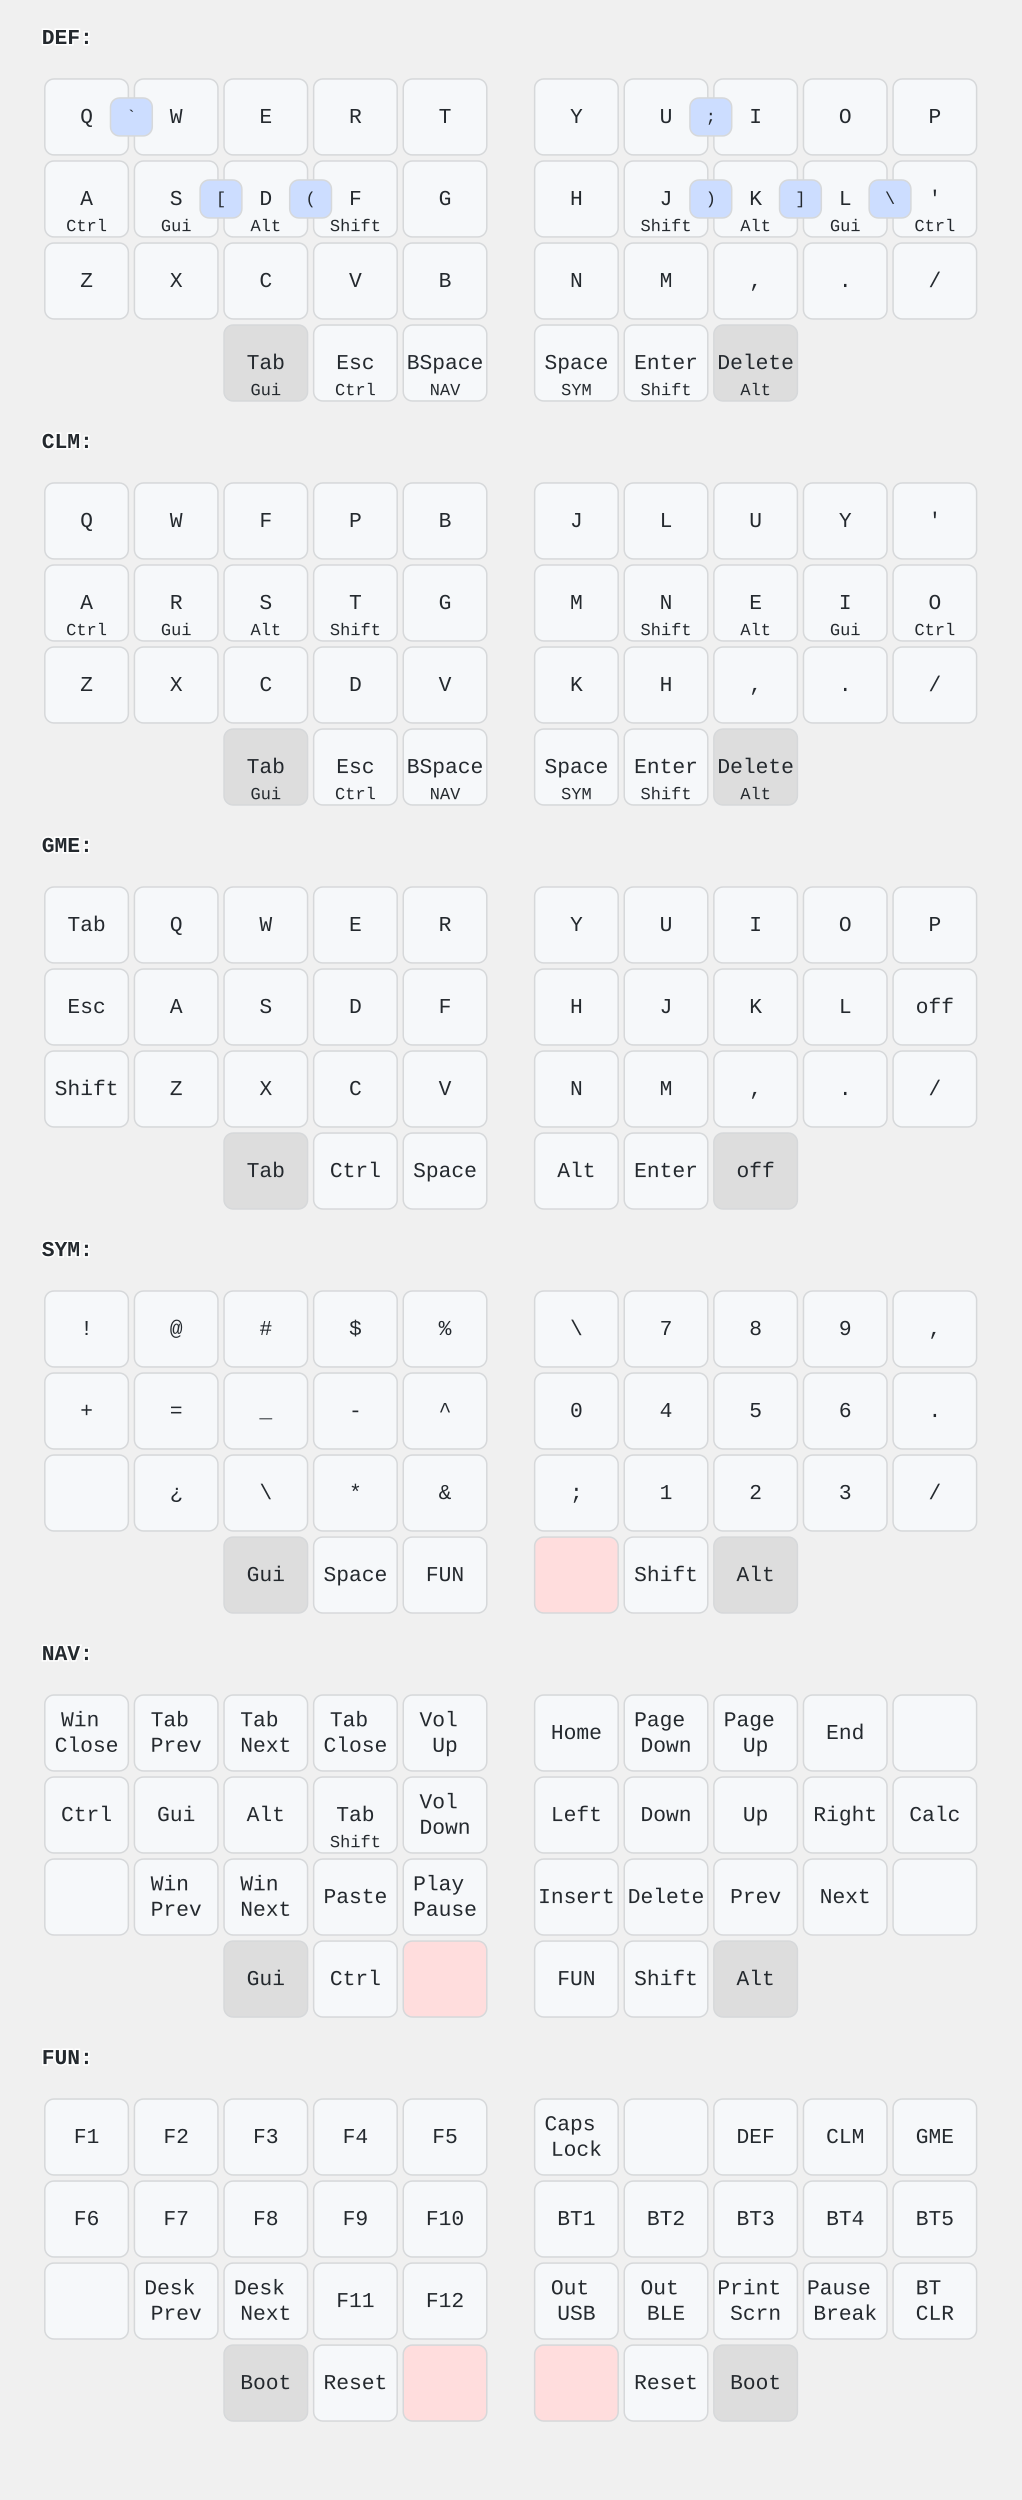
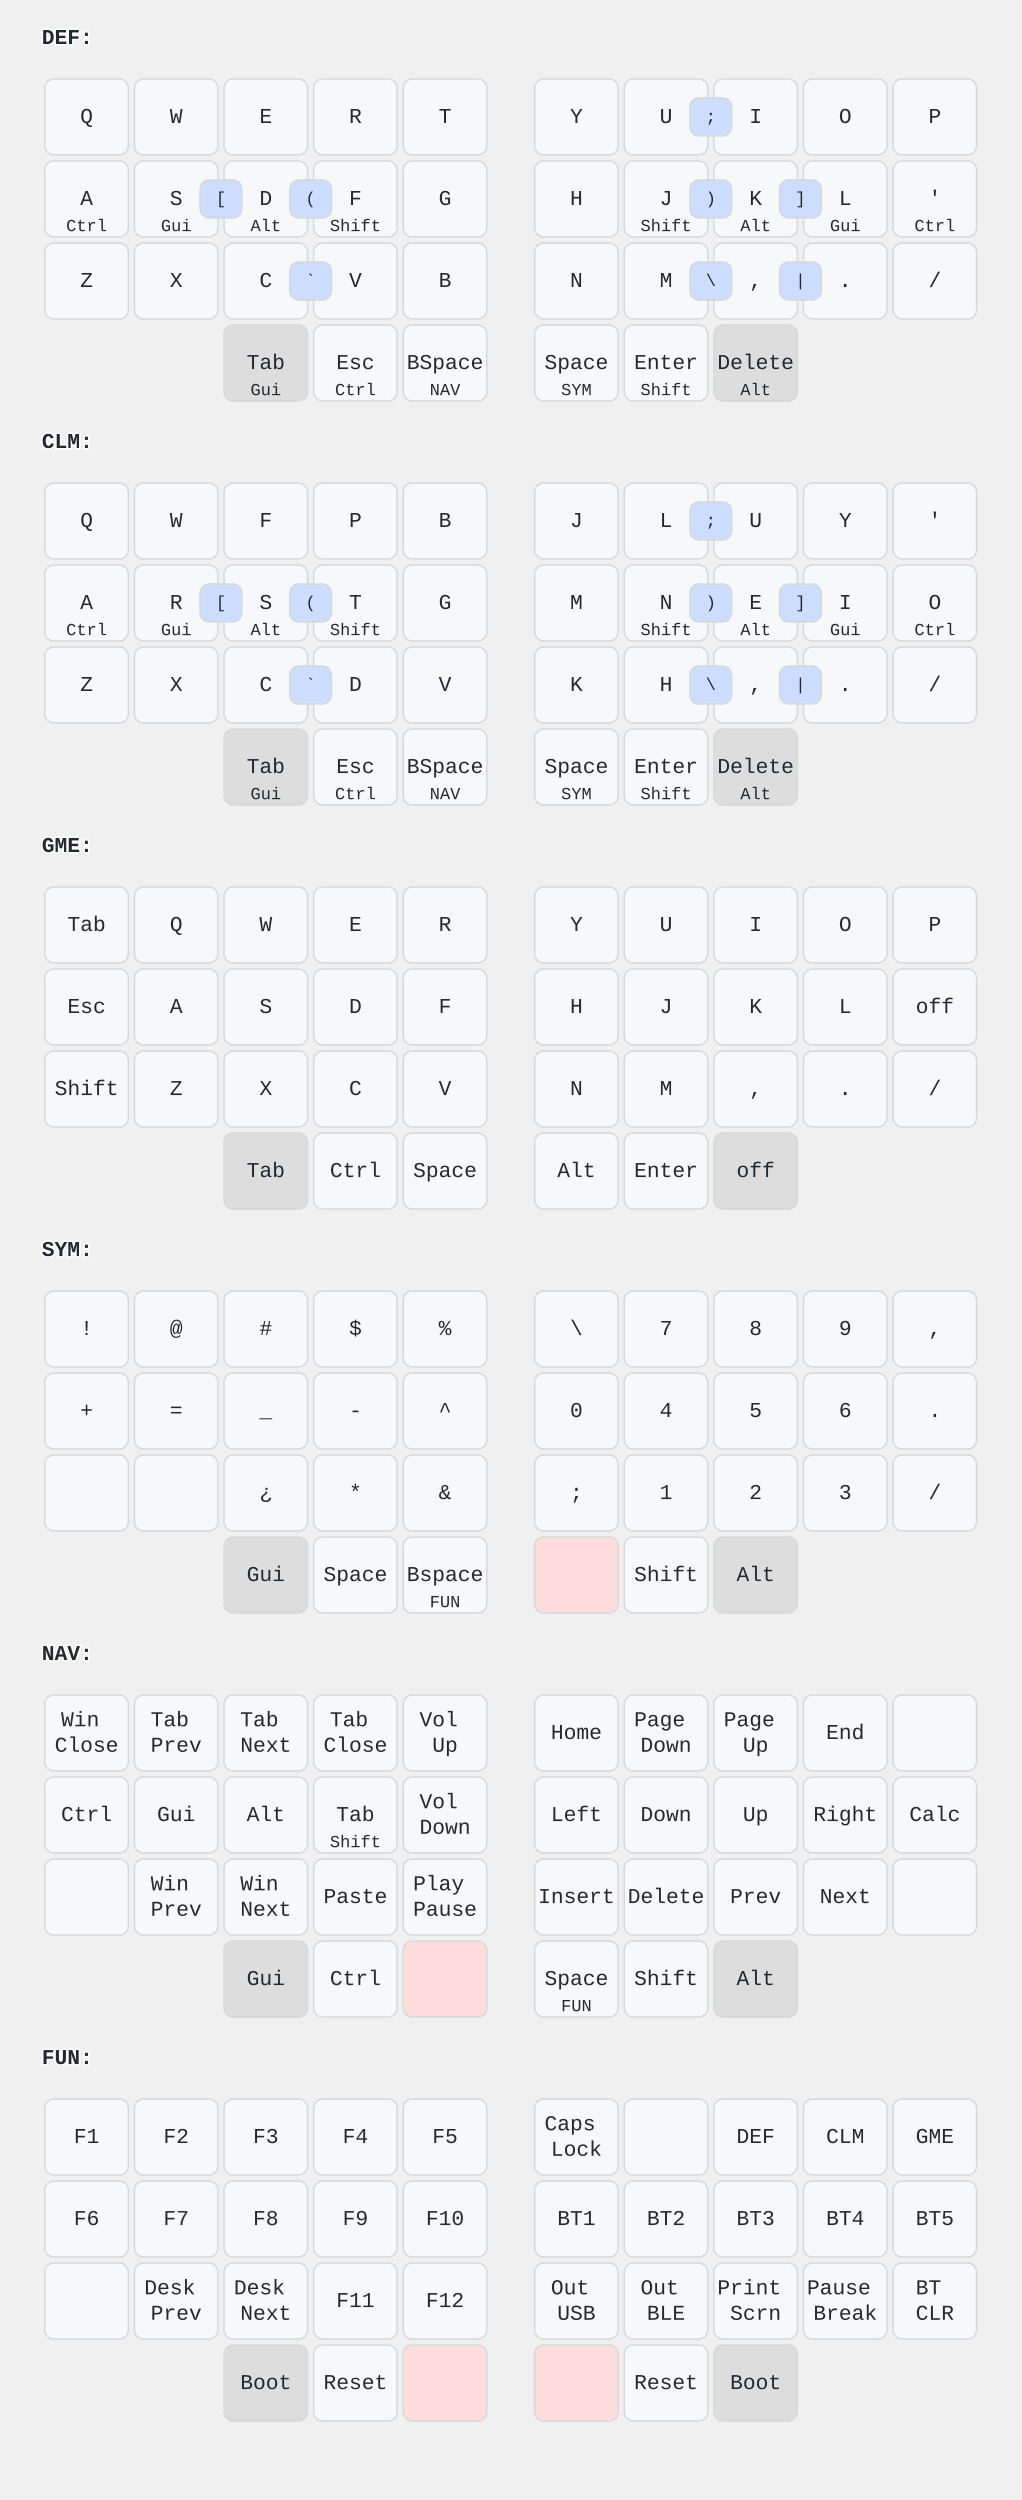
<svg xmlns="http://www.w3.org/2000/svg" width="672.5" height="1646" viewBox="0 0 672.5 1646">
  <style>
    svg {
        font-family: SFMono-Regular,Consolas,Liberation Mono,Menlo,monospace;
        font-size: 14px;
        font-kerning: normal;
        text-rendering: optimizeLegibility;
        fill: #24292e;
    }

    rect {
        fill: #f6f8fa;
        stroke: #d6d8da;
        stroke-width: 1;
    }

    .held {
        fill: #fdd;
    }

    .combo {
        fill: #cdf;
    }

    .ghost {
        fill: #ddd;
    }

    text {
        text-anchor: middle;
        dominant-baseline: middle;
    }

    .label {
        font-weight: bold;
        text-anchor: start;
        stroke: white;
        stroke-width: 2;
        paint-order: stroke;
    }

    .small {
        font-size: 80%;
    }
</style>
  <text x="27.5" y="25.0" class="label">DEF:</text>
  <rect rx="6" ry="6" x="29.5" y="52" width="55" height="50" />
  <text x="57.0" y="77.0">Q</text>
  <rect rx="6" ry="6" x="88.5" y="52" width="55" height="50" />
  <text x="116.0" y="77.0">W</text>
  <rect rx="6" ry="6" x="147.5" y="52" width="55" height="50" />
  <text x="175.0" y="77.0">E</text>
  <rect rx="6" ry="6" x="206.5" y="52" width="55" height="50" />
  <text x="234.0" y="77.0">R</text>
  <rect rx="6" ry="6" x="265.5" y="52" width="55" height="50" />
  <text x="293.0" y="77.0">T</text>
  <rect rx="6" ry="6" x="29.5" y="106" width="55" height="50" />
  <text x="57.0" y="131.0">A</text>
  <text x="57.0" y="149.0" class="small">Ctrl</text>
  <rect rx="6" ry="6" x="88.5" y="106" width="55" height="50" />
  <text x="116.0" y="131.0">S</text>
  <text x="116.0" y="149.0" class="small">Gui</text>
  <rect rx="6" ry="6" x="147.5" y="106" width="55" height="50" />
  <text x="175.0" y="131.0">D</text>
  <text x="175.0" y="149.0" class="small">Alt</text>
  <rect rx="6" ry="6" x="206.5" y="106" width="55" height="50" />
  <text x="234.0" y="131.0">F</text>
  <text x="234.0" y="149.0" class="small">Shift</text>
  <rect rx="6" ry="6" x="265.5" y="106" width="55" height="50" />
  <text x="293.0" y="131.0">G</text>
  <rect rx="6" ry="6" x="29.5" y="160" width="55" height="50" />
  <text x="57.0" y="185.0">Z</text>
  <rect rx="6" ry="6" x="88.5" y="160" width="55" height="50" />
  <text x="116.0" y="185.0">X</text>
  <rect rx="6" ry="6" x="147.5" y="160" width="55" height="50" />
  <text x="175.0" y="185.0">C</text>
  <rect rx="6" ry="6" x="206.5" y="160" width="55" height="50" />
  <text x="234.0" y="185.0">V</text>
  <rect rx="6" ry="6" x="265.5" y="160" width="55" height="50" />
  <text x="293.0" y="185.0">B</text>
  <rect rx="6" ry="6" x="352.0" y="52" width="55" height="50" />
  <text x="379.5" y="77.0">Y</text>
  <rect rx="6" ry="6" x="411.0" y="52" width="55" height="50" />
  <text x="438.5" y="77.0">U</text>
  <rect rx="6" ry="6" x="470.0" y="52" width="55" height="50" />
  <text x="497.5" y="77.0">I</text>
  <rect rx="6" ry="6" x="529.0" y="52" width="55" height="50" />
  <text x="556.5" y="77.0">O</text>
  <rect rx="6" ry="6" x="588.0" y="52" width="55" height="50" />
  <text x="615.5" y="77.0">P</text>
  <rect rx="6" ry="6" x="352.0" y="106" width="55" height="50" />
  <text x="379.5" y="131.0">H</text>
  <rect rx="6" ry="6" x="411.0" y="106" width="55" height="50" />
  <text x="438.5" y="131.0">J</text>
  <text x="438.5" y="149.0" class="small">Shift</text>
  <rect rx="6" ry="6" x="470.0" y="106" width="55" height="50" />
  <text x="497.5" y="131.0">K</text>
  <text x="497.5" y="149.0" class="small">Alt</text>
  <rect rx="6" ry="6" x="529.0" y="106" width="55" height="50" />
  <text x="556.5" y="131.0">L</text>
  <text x="556.5" y="149.0" class="small">Gui</text>
  <rect rx="6" ry="6" x="588.0" y="106" width="55" height="50" />
  <text x="615.5" y="131.0">'</text>
  <text x="615.5" y="149.0" class="small">Ctrl</text>
  <rect rx="6" ry="6" x="352.0" y="160" width="55" height="50" />
  <text x="379.5" y="185.0">N</text>
  <rect rx="6" ry="6" x="411.0" y="160" width="55" height="50" />
  <text x="438.5" y="185.0">M</text>
  <rect rx="6" ry="6" x="470.0" y="160" width="55" height="50" />
  <text x="497.5" y="185.0">,</text>
  <rect rx="6" ry="6" x="529.0" y="160" width="55" height="50" />
  <text x="556.5" y="185.0">.</text>
  <rect rx="6" ry="6" x="588.0" y="160" width="55" height="50" />
  <text x="615.5" y="185.0">/</text>
  <rect rx="6" ry="6" x="147.5" y="214" width="55" height="50" class="ghost" />
  <text x="175.0" y="239.0">Tab</text>
  <text x="175.0" y="257.0" class="small">Gui</text>
  <rect rx="6" ry="6" x="206.5" y="214" width="55" height="50" />
  <text x="234.0" y="239.0">Esc</text>
  <text x="234.0" y="257.0" class="small">Ctrl</text>
  <rect rx="6" ry="6" x="265.5" y="214" width="55" height="50" />
  <text x="293.0" y="239.0">BSpace</text>
  <text x="293.0" y="257.0" class="small">NAV</text>
  <rect rx="6" ry="6" x="352.0" y="214" width="55" height="50" />
  <text x="379.5" y="239.0">Space</text>
  <text x="379.5" y="257.0" class="small">SYM</text>
  <rect rx="6" ry="6" x="411.0" y="214" width="55" height="50" />
  <text x="438.5" y="239.0">Enter</text>
  <text x="438.5" y="257.0" class="small">Shift</text>
  <rect rx="6" ry="6" x="470.0" y="214" width="55" height="50" class="ghost" />
  <text x="497.5" y="239.0">Delete</text>
  <text x="497.5" y="257.0" class="small">Alt</text>
-   <rect rx="6" ry="6" x="72.75" y="64.5" width="27.5" height="25.0" class="combo" />
-   <text x="86.5" y="77.0" class="small">`</text>
+   <rect rx="6" ry="6" x="190.75" y="172.5" width="27.5" height="25.0" class="combo" />
+   <text x="204.5" y="185.0" class="small">`</text>
  <rect rx="6" ry="6" x="454.25" y="64.5" width="27.5" height="25.0" class="combo" />
  <text x="468.0" y="77.0" class="small">;</text>
  <rect rx="6" ry="6" x="190.75" y="118.5" width="27.5" height="25.0" class="combo" />
  <text x="204.5" y="131.0" class="small">(</text>
  <rect rx="6" ry="6" x="454.25" y="118.5" width="27.5" height="25.0" class="combo" />
  <text x="468.0" y="131.0" class="small">)</text>
  <rect rx="6" ry="6" x="131.75" y="118.5" width="27.5" height="25.0" class="combo" />
  <text x="145.5" y="131.0" class="small">[</text>
  <rect rx="6" ry="6" x="513.25" y="118.5" width="27.5" height="25.0" class="combo" />
  <text x="527.0" y="131.0" class="small">]</text>
-   <rect rx="6" ry="6" x="572.25" y="118.5" width="27.5" height="25.0" class="combo" />
-   <text x="586.0" y="131.0" class="small">\</text>
+   <rect rx="6" ry="6" x="454.25" y="172.5" width="27.5" height="25.0" class="combo" />
+   <text x="468.0" y="185.0" class="small">\</text>
+   <rect rx="6" ry="6" x="513.25" y="172.5" width="27.5" height="25.0" class="combo" />
+   <text x="527.0" y="185.0" class="small">|</text>
  <text x="27.5" y="291.0" class="label">CLM:</text>
  <rect rx="6" ry="6" x="29.5" y="318" width="55" height="50" />
  <text x="57.0" y="343.0">Q</text>
  <rect rx="6" ry="6" x="88.5" y="318" width="55" height="50" />
  <text x="116.0" y="343.0">W</text>
  <rect rx="6" ry="6" x="147.5" y="318" width="55" height="50" />
  <text x="175.0" y="343.0">F</text>
  <rect rx="6" ry="6" x="206.5" y="318" width="55" height="50" />
  <text x="234.0" y="343.0">P</text>
  <rect rx="6" ry="6" x="265.5" y="318" width="55" height="50" />
  <text x="293.0" y="343.0">B</text>
  <rect rx="6" ry="6" x="29.5" y="372" width="55" height="50" />
  <text x="57.0" y="397.0">A</text>
  <text x="57.0" y="415.0" class="small">Ctrl</text>
  <rect rx="6" ry="6" x="88.5" y="372" width="55" height="50" />
  <text x="116.0" y="397.0">R</text>
  <text x="116.0" y="415.0" class="small">Gui</text>
  <rect rx="6" ry="6" x="147.5" y="372" width="55" height="50" />
  <text x="175.0" y="397.0">S</text>
  <text x="175.0" y="415.0" class="small">Alt</text>
  <rect rx="6" ry="6" x="206.5" y="372" width="55" height="50" />
  <text x="234.0" y="397.0">T</text>
  <text x="234.0" y="415.0" class="small">Shift</text>
  <rect rx="6" ry="6" x="265.5" y="372" width="55" height="50" />
  <text x="293.0" y="397.0">G</text>
  <rect rx="6" ry="6" x="29.5" y="426" width="55" height="50" />
  <text x="57.0" y="451.0">Z</text>
  <rect rx="6" ry="6" x="88.5" y="426" width="55" height="50" />
  <text x="116.0" y="451.0">X</text>
  <rect rx="6" ry="6" x="147.5" y="426" width="55" height="50" />
  <text x="175.0" y="451.0">C</text>
  <rect rx="6" ry="6" x="206.5" y="426" width="55" height="50" />
  <text x="234.0" y="451.0">D</text>
  <rect rx="6" ry="6" x="265.5" y="426" width="55" height="50" />
  <text x="293.0" y="451.0">V</text>
  <rect rx="6" ry="6" x="352.0" y="318" width="55" height="50" />
  <text x="379.5" y="343.0">J</text>
  <rect rx="6" ry="6" x="411.0" y="318" width="55" height="50" />
  <text x="438.5" y="343.0">L</text>
  <rect rx="6" ry="6" x="470.0" y="318" width="55" height="50" />
  <text x="497.5" y="343.0">U</text>
  <rect rx="6" ry="6" x="529.0" y="318" width="55" height="50" />
  <text x="556.5" y="343.0">Y</text>
  <rect rx="6" ry="6" x="588.0" y="318" width="55" height="50" />
  <text x="615.5" y="343.0">'</text>
  <rect rx="6" ry="6" x="352.0" y="372" width="55" height="50" />
  <text x="379.5" y="397.0">M</text>
  <rect rx="6" ry="6" x="411.0" y="372" width="55" height="50" />
  <text x="438.5" y="397.0">N</text>
  <text x="438.5" y="415.0" class="small">Shift</text>
  <rect rx="6" ry="6" x="470.0" y="372" width="55" height="50" />
  <text x="497.5" y="397.0">E</text>
  <text x="497.5" y="415.0" class="small">Alt</text>
  <rect rx="6" ry="6" x="529.0" y="372" width="55" height="50" />
  <text x="556.5" y="397.0">I</text>
  <text x="556.5" y="415.0" class="small">Gui</text>
  <rect rx="6" ry="6" x="588.0" y="372" width="55" height="50" />
  <text x="615.5" y="397.0">O</text>
  <text x="615.5" y="415.0" class="small">Ctrl</text>
  <rect rx="6" ry="6" x="352.0" y="426" width="55" height="50" />
  <text x="379.5" y="451.0">K</text>
  <rect rx="6" ry="6" x="411.0" y="426" width="55" height="50" />
  <text x="438.5" y="451.0">H</text>
  <rect rx="6" ry="6" x="470.0" y="426" width="55" height="50" />
  <text x="497.5" y="451.0">,</text>
  <rect rx="6" ry="6" x="529.0" y="426" width="55" height="50" />
  <text x="556.5" y="451.0">.</text>
  <rect rx="6" ry="6" x="588.0" y="426" width="55" height="50" />
  <text x="615.5" y="451.0">/</text>
  <rect rx="6" ry="6" x="147.5" y="480" width="55" height="50" class="ghost" />
  <text x="175.0" y="505.0">Tab</text>
  <text x="175.0" y="523.0" class="small">Gui</text>
  <rect rx="6" ry="6" x="206.5" y="480" width="55" height="50" />
  <text x="234.0" y="505.0">Esc</text>
  <text x="234.0" y="523.0" class="small">Ctrl</text>
  <rect rx="6" ry="6" x="265.5" y="480" width="55" height="50" />
  <text x="293.0" y="505.0">BSpace</text>
  <text x="293.0" y="523.0" class="small">NAV</text>
  <rect rx="6" ry="6" x="352.0" y="480" width="55" height="50" />
  <text x="379.5" y="505.0">Space</text>
  <text x="379.5" y="523.0" class="small">SYM</text>
  <rect rx="6" ry="6" x="411.0" y="480" width="55" height="50" />
  <text x="438.5" y="505.0">Enter</text>
  <text x="438.5" y="523.0" class="small">Shift</text>
  <rect rx="6" ry="6" x="470.0" y="480" width="55" height="50" class="ghost" />
  <text x="497.5" y="505.0">Delete</text>
  <text x="497.5" y="523.0" class="small">Alt</text>
+   <rect rx="6" ry="6" x="190.75" y="438.5" width="27.5" height="25.0" class="combo" />
+   <text x="204.5" y="451.0" class="small">`</text>
+   <rect rx="6" ry="6" x="454.25" y="330.5" width="27.5" height="25.0" class="combo" />
+   <text x="468.0" y="343.0" class="small">;</text>
+   <rect rx="6" ry="6" x="190.75" y="384.5" width="27.5" height="25.0" class="combo" />
+   <text x="204.5" y="397.0" class="small">(</text>
+   <rect rx="6" ry="6" x="454.25" y="384.5" width="27.5" height="25.0" class="combo" />
+   <text x="468.0" y="397.0" class="small">)</text>
+   <rect rx="6" ry="6" x="131.75" y="384.5" width="27.5" height="25.0" class="combo" />
+   <text x="145.5" y="397.0" class="small">[</text>
+   <rect rx="6" ry="6" x="513.25" y="384.5" width="27.5" height="25.0" class="combo" />
+   <text x="527.0" y="397.0" class="small">]</text>
+   <rect rx="6" ry="6" x="454.25" y="438.5" width="27.5" height="25.0" class="combo" />
+   <text x="468.0" y="451.0" class="small">\</text>
+   <rect rx="6" ry="6" x="513.25" y="438.5" width="27.5" height="25.0" class="combo" />
+   <text x="527.0" y="451.0" class="small">|</text>
  <text x="27.5" y="557.0" class="label">GME:</text>
  <rect rx="6" ry="6" x="29.5" y="584" width="55" height="50" />
  <text x="57.0" y="609.0">Tab</text>
  <rect rx="6" ry="6" x="88.5" y="584" width="55" height="50" />
  <text x="116.0" y="609.0">Q</text>
  <rect rx="6" ry="6" x="147.5" y="584" width="55" height="50" />
  <text x="175.0" y="609.0">W</text>
  <rect rx="6" ry="6" x="206.5" y="584" width="55" height="50" />
  <text x="234.0" y="609.0">E</text>
  <rect rx="6" ry="6" x="265.5" y="584" width="55" height="50" />
  <text x="293.0" y="609.0">R</text>
  <rect rx="6" ry="6" x="29.5" y="638" width="55" height="50" />
  <text x="57.0" y="663.0">Esc</text>
  <rect rx="6" ry="6" x="88.5" y="638" width="55" height="50" />
  <text x="116.0" y="663.0">A</text>
  <rect rx="6" ry="6" x="147.5" y="638" width="55" height="50" />
  <text x="175.0" y="663.0">S</text>
  <rect rx="6" ry="6" x="206.5" y="638" width="55" height="50" />
  <text x="234.0" y="663.0">D</text>
  <rect rx="6" ry="6" x="265.5" y="638" width="55" height="50" />
  <text x="293.0" y="663.0">F</text>
  <rect rx="6" ry="6" x="29.5" y="692" width="55" height="50" />
  <text x="57.0" y="717.0">Shift</text>
  <rect rx="6" ry="6" x="88.5" y="692" width="55" height="50" />
  <text x="116.0" y="717.0">Z</text>
  <rect rx="6" ry="6" x="147.5" y="692" width="55" height="50" />
  <text x="175.0" y="717.0">X</text>
  <rect rx="6" ry="6" x="206.5" y="692" width="55" height="50" />
  <text x="234.0" y="717.0">C</text>
  <rect rx="6" ry="6" x="265.5" y="692" width="55" height="50" />
  <text x="293.0" y="717.0">V</text>
  <rect rx="6" ry="6" x="352.0" y="584" width="55" height="50" />
  <text x="379.5" y="609.0">Y</text>
  <rect rx="6" ry="6" x="411.0" y="584" width="55" height="50" />
  <text x="438.5" y="609.0">U</text>
  <rect rx="6" ry="6" x="470.0" y="584" width="55" height="50" />
  <text x="497.5" y="609.0">I</text>
  <rect rx="6" ry="6" x="529.0" y="584" width="55" height="50" />
  <text x="556.5" y="609.0">O</text>
  <rect rx="6" ry="6" x="588.0" y="584" width="55" height="50" />
  <text x="615.5" y="609.0">P</text>
  <rect rx="6" ry="6" x="352.0" y="638" width="55" height="50" />
  <text x="379.5" y="663.0">H</text>
  <rect rx="6" ry="6" x="411.0" y="638" width="55" height="50" />
  <text x="438.5" y="663.0">J</text>
  <rect rx="6" ry="6" x="470.0" y="638" width="55" height="50" />
  <text x="497.5" y="663.0">K</text>
  <rect rx="6" ry="6" x="529.0" y="638" width="55" height="50" />
  <text x="556.5" y="663.0">L</text>
  <rect rx="6" ry="6" x="588.0" y="638" width="55" height="50" />
  <text x="615.5" y="663.0">off</text>
  <rect rx="6" ry="6" x="352.0" y="692" width="55" height="50" />
  <text x="379.5" y="717.0">N</text>
  <rect rx="6" ry="6" x="411.0" y="692" width="55" height="50" />
  <text x="438.5" y="717.0">M</text>
  <rect rx="6" ry="6" x="470.0" y="692" width="55" height="50" />
  <text x="497.5" y="717.0">,</text>
  <rect rx="6" ry="6" x="529.0" y="692" width="55" height="50" />
  <text x="556.5" y="717.0">.</text>
  <rect rx="6" ry="6" x="588.0" y="692" width="55" height="50" />
  <text x="615.5" y="717.0">/</text>
  <rect rx="6" ry="6" x="147.5" y="746" width="55" height="50" class="ghost" />
  <text x="175.0" y="771.0">Tab</text>
  <rect rx="6" ry="6" x="206.5" y="746" width="55" height="50" />
  <text x="234.0" y="771.0">Ctrl</text>
  <rect rx="6" ry="6" x="265.5" y="746" width="55" height="50" />
  <text x="293.0" y="771.0">Space</text>
  <rect rx="6" ry="6" x="352.0" y="746" width="55" height="50" />
  <text x="379.5" y="771.0">Alt</text>
  <rect rx="6" ry="6" x="411.0" y="746" width="55" height="50" />
  <text x="438.5" y="771.0">Enter</text>
  <rect rx="6" ry="6" x="470.0" y="746" width="55" height="50" class="ghost" />
  <text x="497.5" y="771.0">off</text>
  <text x="27.5" y="823.0" class="label">SYM:</text>
  <rect rx="6" ry="6" x="29.5" y="850" width="55" height="50" />
  <text x="57.0" y="875.0">!</text>
  <rect rx="6" ry="6" x="88.5" y="850" width="55" height="50" />
  <text x="116.0" y="875.0">@</text>
  <rect rx="6" ry="6" x="147.5" y="850" width="55" height="50" />
  <text x="175.0" y="875.0">#</text>
  <rect rx="6" ry="6" x="206.5" y="850" width="55" height="50" />
  <text x="234.0" y="875.0">$</text>
  <rect rx="6" ry="6" x="265.5" y="850" width="55" height="50" />
  <text x="293.0" y="875.0">%</text>
  <rect rx="6" ry="6" x="29.5" y="904" width="55" height="50" />
  <text x="57.0" y="929.0">+</text>
  <rect rx="6" ry="6" x="88.5" y="904" width="55" height="50" />
  <text x="116.0" y="929.0">=</text>
  <rect rx="6" ry="6" x="147.5" y="904" width="55" height="50" />
  <text x="175.0" y="929.0">_</text>
  <rect rx="6" ry="6" x="206.5" y="904" width="55" height="50" />
  <text x="234.0" y="929.0">-</text>
  <rect rx="6" ry="6" x="265.5" y="904" width="55" height="50" />
  <text x="293.0" y="929.0">^</text>
  <rect rx="6" ry="6" x="29.5" y="958" width="55" height="50" />
  <rect rx="6" ry="6" x="88.5" y="958" width="55" height="50" />
-   <text x="116.0" y="983.0">¿</text>
  <rect rx="6" ry="6" x="147.5" y="958" width="55" height="50" />
-   <text x="175.0" y="983.0">\</text>
+   <text x="175.0" y="983.0">¿</text>
  <rect rx="6" ry="6" x="206.5" y="958" width="55" height="50" />
  <text x="234.0" y="983.0">*</text>
  <rect rx="6" ry="6" x="265.5" y="958" width="55" height="50" />
  <text x="293.0" y="983.0">&amp;</text>
  <rect rx="6" ry="6" x="352.0" y="850" width="55" height="50" />
  <text x="379.5" y="875.0">\</text>
  <rect rx="6" ry="6" x="411.0" y="850" width="55" height="50" />
  <text x="438.5" y="875.0">7</text>
  <rect rx="6" ry="6" x="470.0" y="850" width="55" height="50" />
  <text x="497.5" y="875.0">8</text>
  <rect rx="6" ry="6" x="529.0" y="850" width="55" height="50" />
  <text x="556.5" y="875.0">9</text>
  <rect rx="6" ry="6" x="588.0" y="850" width="55" height="50" />
  <text x="615.5" y="875.0">,</text>
  <rect rx="6" ry="6" x="352.0" y="904" width="55" height="50" />
  <text x="379.5" y="929.0">0</text>
  <rect rx="6" ry="6" x="411.0" y="904" width="55" height="50" />
  <text x="438.5" y="929.0">4</text>
  <rect rx="6" ry="6" x="470.0" y="904" width="55" height="50" />
  <text x="497.5" y="929.0">5</text>
  <rect rx="6" ry="6" x="529.0" y="904" width="55" height="50" />
  <text x="556.5" y="929.0">6</text>
  <rect rx="6" ry="6" x="588.0" y="904" width="55" height="50" />
  <text x="615.5" y="929.0">.</text>
  <rect rx="6" ry="6" x="352.0" y="958" width="55" height="50" />
  <text x="379.5" y="983.0">;</text>
  <rect rx="6" ry="6" x="411.0" y="958" width="55" height="50" />
  <text x="438.5" y="983.0">1</text>
  <rect rx="6" ry="6" x="470.0" y="958" width="55" height="50" />
  <text x="497.5" y="983.0">2</text>
  <rect rx="6" ry="6" x="529.0" y="958" width="55" height="50" />
  <text x="556.5" y="983.0">3</text>
  <rect rx="6" ry="6" x="588.0" y="958" width="55" height="50" />
  <text x="615.5" y="983.0">/</text>
  <rect rx="6" ry="6" x="147.5" y="1012" width="55" height="50" class="ghost" />
  <text x="175.0" y="1037.0">Gui</text>
  <rect rx="6" ry="6" x="206.5" y="1012" width="55" height="50" />
  <text x="234.0" y="1037.0">Space</text>
  <rect rx="6" ry="6" x="265.5" y="1012" width="55" height="50" />
-   <text x="293.0" y="1037.0">FUN</text>
+   <text x="293.0" y="1037.0">Bspace</text>
+   <text x="293.0" y="1055.0" class="small">FUN</text>
  <rect rx="6" ry="6" x="352.0" y="1012" width="55" height="50" class="held" />
  <rect rx="6" ry="6" x="411.0" y="1012" width="55" height="50" />
  <text x="438.5" y="1037.0">Shift</text>
  <rect rx="6" ry="6" x="470.0" y="1012" width="55" height="50" class="ghost" />
  <text x="497.5" y="1037.0">Alt</text>
  <text x="27.5" y="1089.0" class="label">NAV:</text>
  <rect rx="6" ry="6" x="29.5" y="1116" width="55" height="50" />
  <text x="57.0" y="1141.0">
    <tspan x="57.0" dy="-0.6em">Win</tspan>
    <tspan x="57.0" dy="1.2em">Close</tspan>
  </text>
  <rect rx="6" ry="6" x="88.5" y="1116" width="55" height="50" />
  <text x="116.0" y="1141.0">
    <tspan x="116.0" dy="-0.6em">Tab</tspan>
    <tspan x="116.0" dy="1.2em">Prev</tspan>
  </text>
  <rect rx="6" ry="6" x="147.5" y="1116" width="55" height="50" />
  <text x="175.0" y="1141.0">
    <tspan x="175.0" dy="-0.6em">Tab</tspan>
    <tspan x="175.0" dy="1.2em">Next</tspan>
  </text>
  <rect rx="6" ry="6" x="206.5" y="1116" width="55" height="50" />
  <text x="234.0" y="1141.0">
    <tspan x="234.0" dy="-0.6em">Tab</tspan>
    <tspan x="234.0" dy="1.2em">Close</tspan>
  </text>
  <rect rx="6" ry="6" x="265.5" y="1116" width="55" height="50" />
  <text x="293.0" y="1141.0">
    <tspan x="293.0" dy="-0.6em">Vol</tspan>
    <tspan x="293.0" dy="1.2em">Up</tspan>
  </text>
  <rect rx="6" ry="6" x="29.5" y="1170" width="55" height="50" />
  <text x="57.0" y="1195.0">Ctrl</text>
  <rect rx="6" ry="6" x="88.5" y="1170" width="55" height="50" />
  <text x="116.0" y="1195.0">Gui</text>
  <rect rx="6" ry="6" x="147.5" y="1170" width="55" height="50" />
  <text x="175.0" y="1195.0">Alt</text>
  <rect rx="6" ry="6" x="206.5" y="1170" width="55" height="50" />
  <text x="234.0" y="1195.0">Tab</text>
  <text x="234.0" y="1213.0" class="small">Shift</text>
  <rect rx="6" ry="6" x="265.5" y="1170" width="55" height="50" />
  <text x="293.0" y="1195.0">
    <tspan x="293.0" dy="-0.6em">Vol</tspan>
    <tspan x="293.0" dy="1.2em">Down</tspan>
  </text>
  <rect rx="6" ry="6" x="29.5" y="1224" width="55" height="50" />
  <rect rx="6" ry="6" x="88.5" y="1224" width="55" height="50" />
  <text x="116.0" y="1249.0">
    <tspan x="116.0" dy="-0.6em">Win</tspan>
    <tspan x="116.0" dy="1.2em">Prev</tspan>
  </text>
  <rect rx="6" ry="6" x="147.5" y="1224" width="55" height="50" />
  <text x="175.0" y="1249.0">
    <tspan x="175.0" dy="-0.6em">Win</tspan>
    <tspan x="175.0" dy="1.2em">Next</tspan>
  </text>
  <rect rx="6" ry="6" x="206.5" y="1224" width="55" height="50" />
  <text x="234.0" y="1249.0">Paste</text>
  <rect rx="6" ry="6" x="265.5" y="1224" width="55" height="50" />
  <text x="293.0" y="1249.0">
    <tspan x="293.0" dy="-0.6em">Play</tspan>
    <tspan x="293.0" dy="1.2em">Pause</tspan>
  </text>
  <rect rx="6" ry="6" x="352.0" y="1116" width="55" height="50" />
  <text x="379.5" y="1141.0">Home</text>
  <rect rx="6" ry="6" x="411.0" y="1116" width="55" height="50" />
  <text x="438.5" y="1141.0">
    <tspan x="438.5" dy="-0.6em">Page</tspan>
    <tspan x="438.5" dy="1.2em">Down</tspan>
  </text>
  <rect rx="6" ry="6" x="470.0" y="1116" width="55" height="50" />
  <text x="497.5" y="1141.0">
    <tspan x="497.5" dy="-0.6em">Page</tspan>
    <tspan x="497.5" dy="1.2em">Up</tspan>
  </text>
  <rect rx="6" ry="6" x="529.0" y="1116" width="55" height="50" />
  <text x="556.5" y="1141.0">End</text>
  <rect rx="6" ry="6" x="588.0" y="1116" width="55" height="50" />
  <rect rx="6" ry="6" x="352.0" y="1170" width="55" height="50" />
  <text x="379.5" y="1195.0">Left</text>
  <rect rx="6" ry="6" x="411.0" y="1170" width="55" height="50" />
  <text x="438.5" y="1195.0">Down</text>
  <rect rx="6" ry="6" x="470.0" y="1170" width="55" height="50" />
  <text x="497.5" y="1195.0">Up</text>
  <rect rx="6" ry="6" x="529.0" y="1170" width="55" height="50" />
  <text x="556.5" y="1195.0">Right</text>
  <rect rx="6" ry="6" x="588.0" y="1170" width="55" height="50" />
  <text x="615.5" y="1195.0">Calc</text>
  <rect rx="6" ry="6" x="352.0" y="1224" width="55" height="50" />
  <text x="379.5" y="1249.0">Insert</text>
  <rect rx="6" ry="6" x="411.0" y="1224" width="55" height="50" />
  <text x="438.5" y="1249.0">Delete</text>
  <rect rx="6" ry="6" x="470.0" y="1224" width="55" height="50" />
  <text x="497.5" y="1249.0">Prev</text>
  <rect rx="6" ry="6" x="529.0" y="1224" width="55" height="50" />
  <text x="556.5" y="1249.0">Next</text>
  <rect rx="6" ry="6" x="588.0" y="1224" width="55" height="50" />
  <rect rx="6" ry="6" x="147.5" y="1278" width="55" height="50" class="ghost" />
  <text x="175.0" y="1303.0">Gui</text>
  <rect rx="6" ry="6" x="206.5" y="1278" width="55" height="50" />
  <text x="234.0" y="1303.0">Ctrl</text>
  <rect rx="6" ry="6" x="265.5" y="1278" width="55" height="50" class="held" />
  <rect rx="6" ry="6" x="352.0" y="1278" width="55" height="50" />
-   <text x="379.5" y="1303.0">FUN</text>
+   <text x="379.5" y="1303.0">Space</text>
+   <text x="379.5" y="1321.0" class="small">FUN</text>
  <rect rx="6" ry="6" x="411.0" y="1278" width="55" height="50" />
  <text x="438.5" y="1303.0">Shift</text>
  <rect rx="6" ry="6" x="470.0" y="1278" width="55" height="50" class="ghost" />
  <text x="497.5" y="1303.0">Alt</text>
  <text x="27.5" y="1355.0" class="label">FUN:</text>
  <rect rx="6" ry="6" x="29.5" y="1382" width="55" height="50" />
  <text x="57.0" y="1407.0">F1</text>
  <rect rx="6" ry="6" x="88.5" y="1382" width="55" height="50" />
  <text x="116.0" y="1407.0">F2</text>
  <rect rx="6" ry="6" x="147.5" y="1382" width="55" height="50" />
  <text x="175.0" y="1407.0">F3</text>
  <rect rx="6" ry="6" x="206.5" y="1382" width="55" height="50" />
  <text x="234.0" y="1407.0">F4</text>
  <rect rx="6" ry="6" x="265.5" y="1382" width="55" height="50" />
  <text x="293.0" y="1407.0">F5</text>
  <rect rx="6" ry="6" x="29.5" y="1436" width="55" height="50" />
  <text x="57.0" y="1461.0">F6</text>
  <rect rx="6" ry="6" x="88.5" y="1436" width="55" height="50" />
  <text x="116.0" y="1461.0">F7</text>
  <rect rx="6" ry="6" x="147.5" y="1436" width="55" height="50" />
  <text x="175.0" y="1461.0">F8</text>
  <rect rx="6" ry="6" x="206.5" y="1436" width="55" height="50" />
  <text x="234.0" y="1461.0">F9</text>
  <rect rx="6" ry="6" x="265.5" y="1436" width="55" height="50" />
  <text x="293.0" y="1461.0">F10</text>
  <rect rx="6" ry="6" x="29.5" y="1490" width="55" height="50" />
  <rect rx="6" ry="6" x="88.5" y="1490" width="55" height="50" />
  <text x="116.0" y="1515.0">
    <tspan x="116.0" dy="-0.6em">Desk</tspan>
    <tspan x="116.0" dy="1.2em">Prev</tspan>
  </text>
  <rect rx="6" ry="6" x="147.5" y="1490" width="55" height="50" />
  <text x="175.0" y="1515.0">
    <tspan x="175.0" dy="-0.6em">Desk</tspan>
    <tspan x="175.0" dy="1.2em">Next</tspan>
  </text>
  <rect rx="6" ry="6" x="206.5" y="1490" width="55" height="50" />
  <text x="234.0" y="1515.0">F11</text>
  <rect rx="6" ry="6" x="265.5" y="1490" width="55" height="50" />
  <text x="293.0" y="1515.0">F12</text>
  <rect rx="6" ry="6" x="352.0" y="1382" width="55" height="50" />
  <text x="379.5" y="1407.0">
    <tspan x="379.5" dy="-0.6em">Caps</tspan>
    <tspan x="379.5" dy="1.2em">Lock</tspan>
  </text>
  <rect rx="6" ry="6" x="411.0" y="1382" width="55" height="50" />
  <rect rx="6" ry="6" x="470.0" y="1382" width="55" height="50" />
  <text x="497.5" y="1407.0">DEF</text>
  <rect rx="6" ry="6" x="529.0" y="1382" width="55" height="50" />
  <text x="556.5" y="1407.0">CLM</text>
  <rect rx="6" ry="6" x="588.0" y="1382" width="55" height="50" />
  <text x="615.5" y="1407.0">GME</text>
  <rect rx="6" ry="6" x="352.0" y="1436" width="55" height="50" />
  <text x="379.5" y="1461.0">BT1</text>
  <rect rx="6" ry="6" x="411.0" y="1436" width="55" height="50" />
  <text x="438.5" y="1461.0">BT2</text>
  <rect rx="6" ry="6" x="470.0" y="1436" width="55" height="50" />
  <text x="497.5" y="1461.0">BT3</text>
  <rect rx="6" ry="6" x="529.0" y="1436" width="55" height="50" />
  <text x="556.5" y="1461.0">BT4</text>
  <rect rx="6" ry="6" x="588.0" y="1436" width="55" height="50" />
  <text x="615.5" y="1461.0">BT5</text>
  <rect rx="6" ry="6" x="352.0" y="1490" width="55" height="50" />
  <text x="379.5" y="1515.0">
    <tspan x="379.5" dy="-0.6em">Out</tspan>
    <tspan x="379.5" dy="1.2em">USB</tspan>
  </text>
  <rect rx="6" ry="6" x="411.0" y="1490" width="55" height="50" />
  <text x="438.5" y="1515.0">
    <tspan x="438.5" dy="-0.6em">Out</tspan>
    <tspan x="438.5" dy="1.2em">BLE</tspan>
  </text>
  <rect rx="6" ry="6" x="470.0" y="1490" width="55" height="50" />
  <text x="497.5" y="1515.0">
    <tspan x="497.5" dy="-0.6em">Print</tspan>
    <tspan x="497.5" dy="1.2em">Scrn</tspan>
  </text>
  <rect rx="6" ry="6" x="529.0" y="1490" width="55" height="50" />
  <text x="556.5" y="1515.0">
    <tspan x="556.5" dy="-0.6em">Pause</tspan>
    <tspan x="556.5" dy="1.2em">Break</tspan>
  </text>
  <rect rx="6" ry="6" x="588.0" y="1490" width="55" height="50" />
  <text x="615.5" y="1515.0">
    <tspan x="615.5" dy="-0.6em">BT</tspan>
    <tspan x="615.5" dy="1.2em">CLR</tspan>
  </text>
  <rect rx="6" ry="6" x="147.5" y="1544" width="55" height="50" class="ghost" />
  <text x="175.0" y="1569.0">Boot</text>
  <rect rx="6" ry="6" x="206.5" y="1544" width="55" height="50" />
  <text x="234.0" y="1569.0">Reset</text>
  <rect rx="6" ry="6" x="265.5" y="1544" width="55" height="50" class="held" />
  <rect rx="6" ry="6" x="352.0" y="1544" width="55" height="50" class="held" />
  <rect rx="6" ry="6" x="411.0" y="1544" width="55" height="50" />
  <text x="438.5" y="1569.0">Reset</text>
  <rect rx="6" ry="6" x="470.0" y="1544" width="55" height="50" class="ghost" />
  <text x="497.5" y="1569.0">Boot</text>
</svg>
